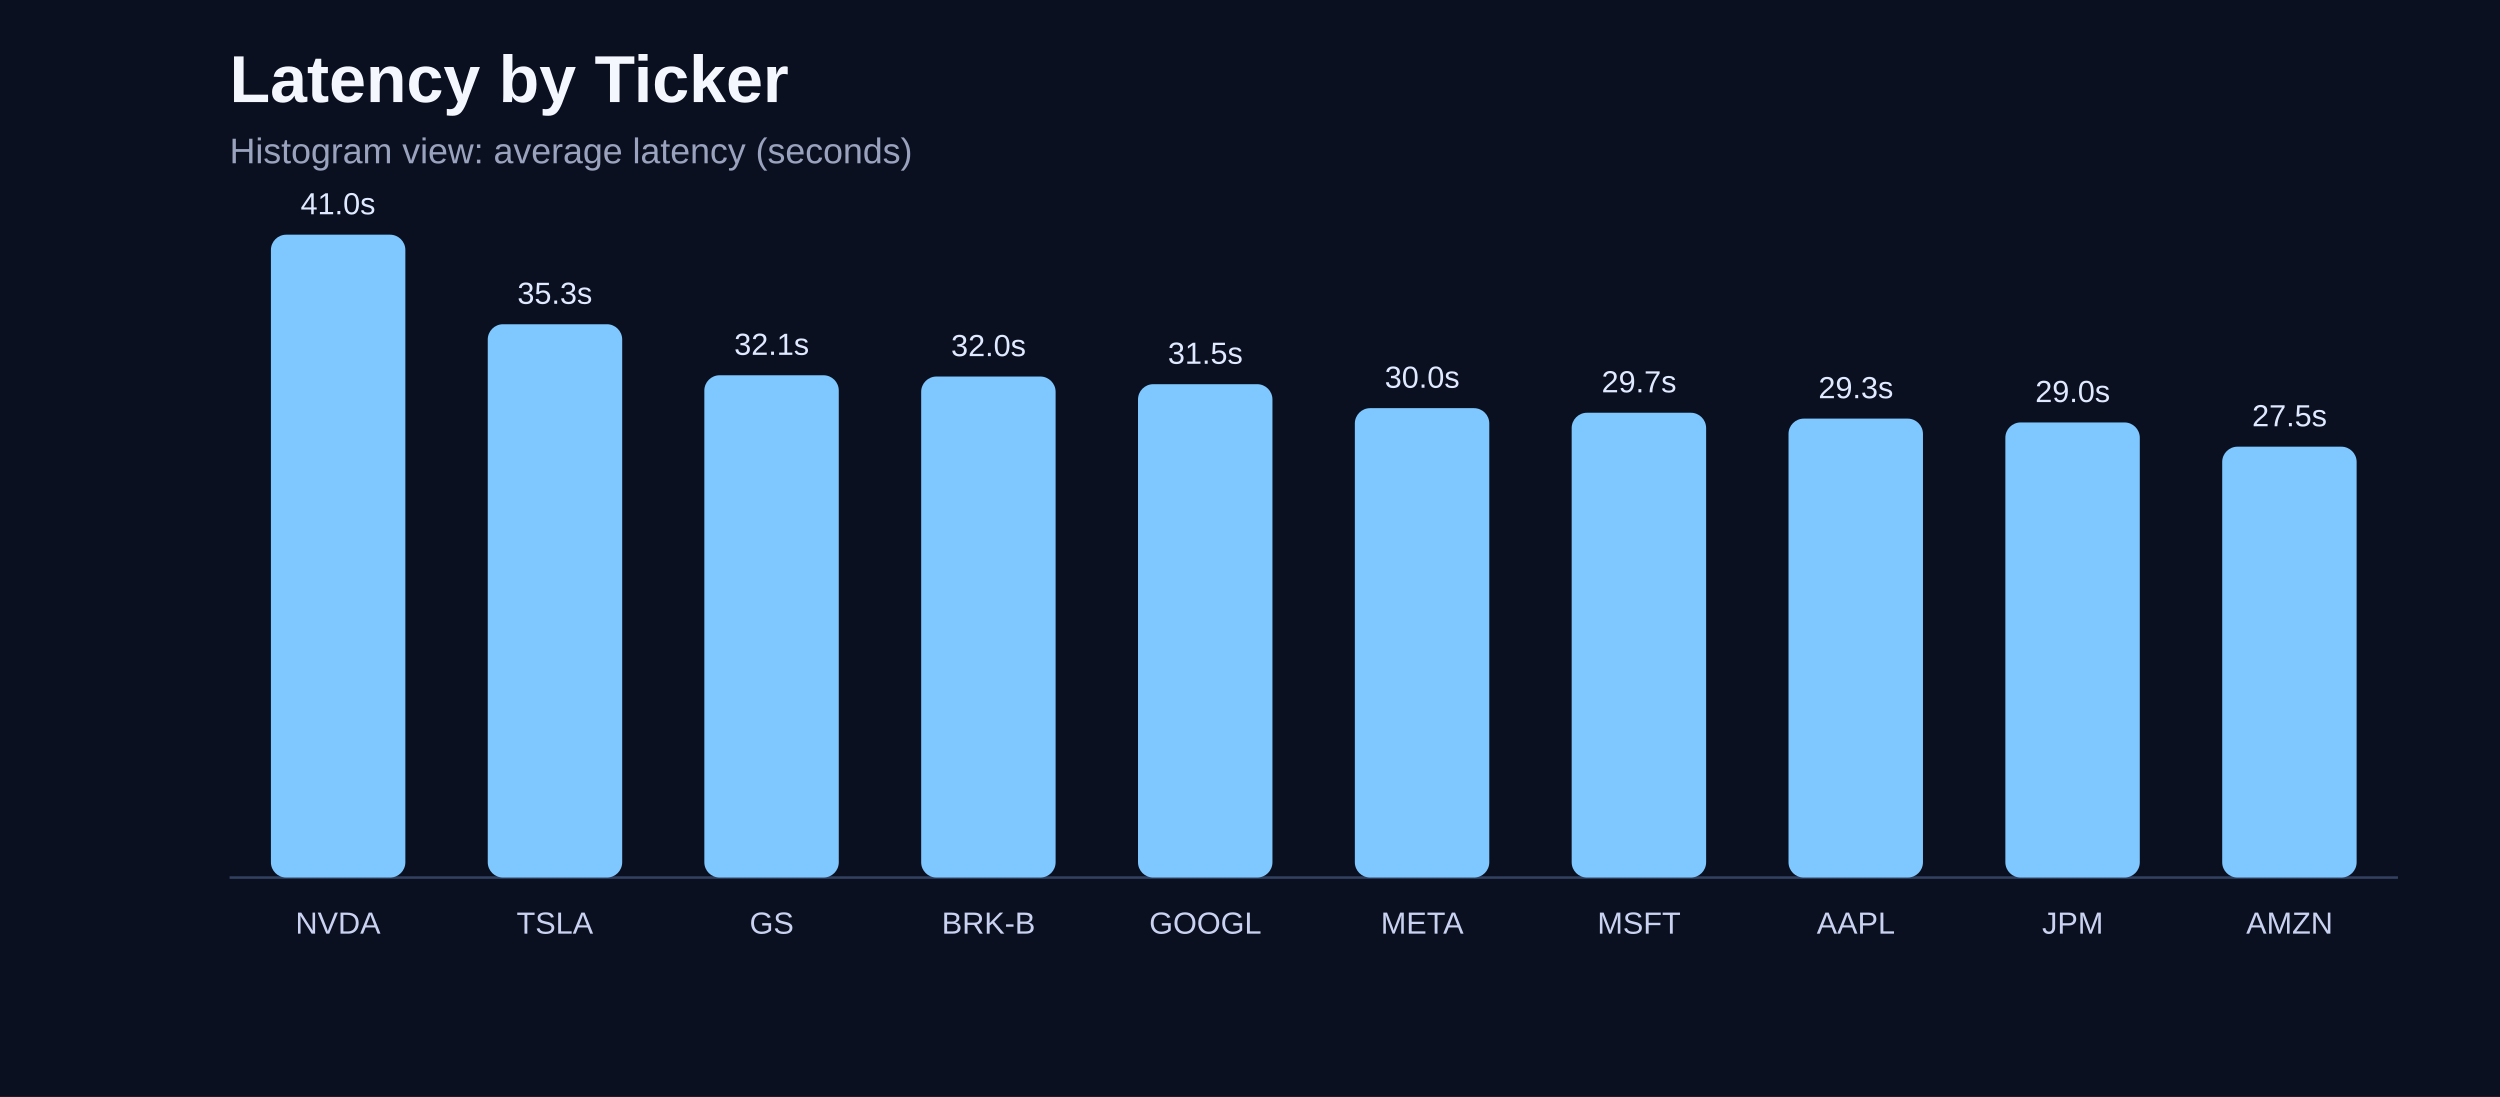
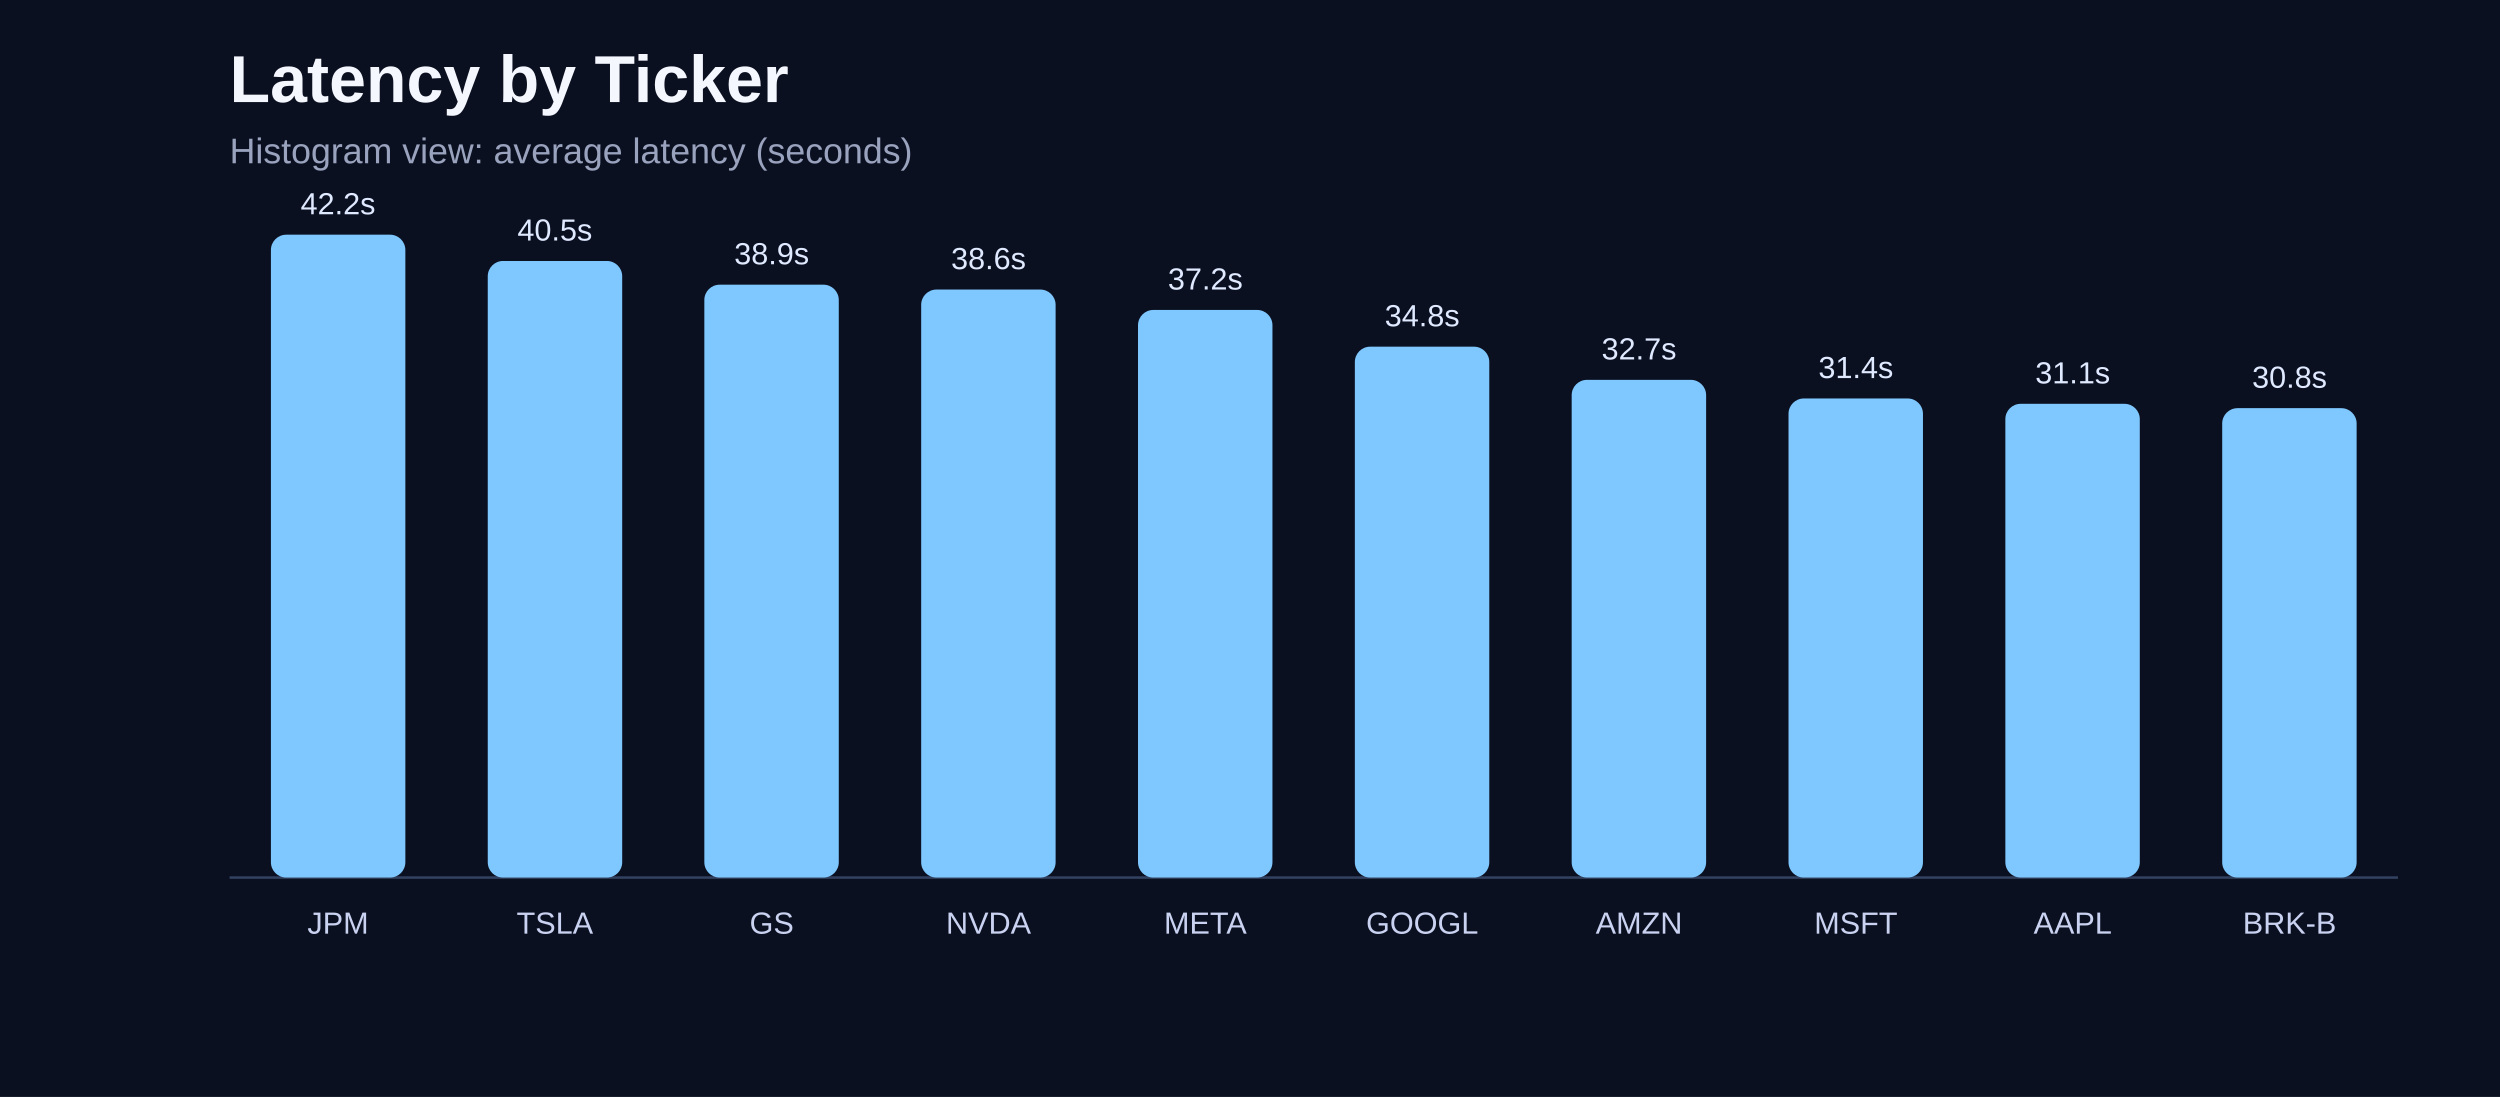
<svg xmlns="http://www.w3.org/2000/svg" width="980" height="430" viewBox="0 0 980 430">
  <rect width="100%" height="100%" fill="#0b1020" />
  <text x="90" y="40" fill="#f5f7ff" font-size="26" font-family="Arial" font-weight="700">Latency by Ticker</text>
  <text x="90" y="64" fill="#9aa3be" font-size="14" font-family="Arial">Histogram view: average latency (seconds)</text>
  <line x1="90" y1="344" x2="940" y2="344" stroke="#32415f" stroke-width="1" />
  <rect x="106.2" y="92.0" width="52.7" height="252.0" rx="6" fill="#7fc8ff" />
-   <text x="132.5" y="84.0" text-anchor="middle" fill="#dfe9ff" font-size="12" font-family="Arial">41.0s</text>
-   <text x="132.5" y="366" text-anchor="middle" fill="#c9d2f0" font-size="12" font-family="Arial">NVDA</text>
-   <rect x="191.2" y="127.1" width="52.7" height="216.9" rx="6" fill="#7fc8ff" />
-   <text x="217.5" y="119.1" text-anchor="middle" fill="#dfe9ff" font-size="12" font-family="Arial">35.3s</text>
+   <text x="132.5" y="84.0" text-anchor="middle" fill="#dfe9ff" font-size="12" font-family="Arial">42.2s</text>
+   <text x="132.5" y="366" text-anchor="middle" fill="#c9d2f0" font-size="12" font-family="Arial">JPM</text>
+   <rect x="191.2" y="102.3" width="52.7" height="241.7" rx="6" fill="#7fc8ff" />
+   <text x="217.5" y="94.3" text-anchor="middle" fill="#dfe9ff" font-size="12" font-family="Arial">40.5s</text>
  <text x="217.5" y="366" text-anchor="middle" fill="#c9d2f0" font-size="12" font-family="Arial">TSLA</text>
-   <rect x="276.1" y="147.1" width="52.7" height="196.9" rx="6" fill="#7fc8ff" />
-   <text x="302.5" y="139.1" text-anchor="middle" fill="#dfe9ff" font-size="12" font-family="Arial">32.1s</text>
+   <rect x="276.1" y="111.6" width="52.7" height="232.4" rx="6" fill="#7fc8ff" />
+   <text x="302.5" y="103.6" text-anchor="middle" fill="#dfe9ff" font-size="12" font-family="Arial">38.9s</text>
  <text x="302.5" y="366" text-anchor="middle" fill="#c9d2f0" font-size="12" font-family="Arial">GS</text>
-   <rect x="361.1" y="147.6" width="52.7" height="196.4" rx="6" fill="#7fc8ff" />
-   <text x="387.5" y="139.6" text-anchor="middle" fill="#dfe9ff" font-size="12" font-family="Arial">32.0s</text>
-   <text x="387.5" y="366" text-anchor="middle" fill="#c9d2f0" font-size="12" font-family="Arial">BRK-B</text>
-   <rect x="446.1" y="150.6" width="52.7" height="193.4" rx="6" fill="#7fc8ff" />
-   <text x="472.5" y="142.6" text-anchor="middle" fill="#dfe9ff" font-size="12" font-family="Arial">31.5s</text>
-   <text x="472.5" y="366" text-anchor="middle" fill="#c9d2f0" font-size="12" font-family="Arial">GOOGL</text>
-   <rect x="531.1" y="160.0" width="52.7" height="184.0" rx="6" fill="#7fc8ff" />
-   <text x="557.5" y="152.0" text-anchor="middle" fill="#dfe9ff" font-size="12" font-family="Arial">30.0s</text>
-   <text x="557.5" y="366" text-anchor="middle" fill="#c9d2f0" font-size="12" font-family="Arial">META</text>
-   <rect x="616.1" y="161.8" width="52.7" height="182.2" rx="6" fill="#7fc8ff" />
-   <text x="642.5" y="153.8" text-anchor="middle" fill="#dfe9ff" font-size="12" font-family="Arial">29.7s</text>
-   <text x="642.5" y="366" text-anchor="middle" fill="#c9d2f0" font-size="12" font-family="Arial">MSFT</text>
-   <rect x="701.1" y="164.1" width="52.7" height="179.9" rx="6" fill="#7fc8ff" />
-   <text x="727.5" y="156.1" text-anchor="middle" fill="#dfe9ff" font-size="12" font-family="Arial">29.3s</text>
-   <text x="727.5" y="366" text-anchor="middle" fill="#c9d2f0" font-size="12" font-family="Arial">AAPL</text>
-   <rect x="786.1" y="165.6" width="52.7" height="178.4" rx="6" fill="#7fc8ff" />
-   <text x="812.5" y="157.6" text-anchor="middle" fill="#dfe9ff" font-size="12" font-family="Arial">29.0s</text>
-   <text x="812.5" y="366" text-anchor="middle" fill="#c9d2f0" font-size="12" font-family="Arial">JPM</text>
-   <rect x="871.1" y="175.1" width="52.7" height="168.9" rx="6" fill="#7fc8ff" />
-   <text x="897.5" y="167.1" text-anchor="middle" fill="#dfe9ff" font-size="12" font-family="Arial">27.5s</text>
-   <text x="897.5" y="366" text-anchor="middle" fill="#c9d2f0" font-size="12" font-family="Arial">AMZN</text>
+   <rect x="361.1" y="113.5" width="52.7" height="230.5" rx="6" fill="#7fc8ff" />
+   <text x="387.5" y="105.5" text-anchor="middle" fill="#dfe9ff" font-size="12" font-family="Arial">38.6s</text>
+   <text x="387.5" y="366" text-anchor="middle" fill="#c9d2f0" font-size="12" font-family="Arial">NVDA</text>
+   <rect x="446.1" y="121.5" width="52.7" height="222.5" rx="6" fill="#7fc8ff" />
+   <text x="472.5" y="113.5" text-anchor="middle" fill="#dfe9ff" font-size="12" font-family="Arial">37.2s</text>
+   <text x="472.5" y="366" text-anchor="middle" fill="#c9d2f0" font-size="12" font-family="Arial">META</text>
+   <rect x="531.1" y="135.9" width="52.7" height="208.1" rx="6" fill="#7fc8ff" />
+   <text x="557.5" y="127.9" text-anchor="middle" fill="#dfe9ff" font-size="12" font-family="Arial">34.8s</text>
+   <text x="557.5" y="366" text-anchor="middle" fill="#c9d2f0" font-size="12" font-family="Arial">GOOGL</text>
+   <rect x="616.1" y="148.9" width="52.7" height="195.1" rx="6" fill="#7fc8ff" />
+   <text x="642.5" y="140.9" text-anchor="middle" fill="#dfe9ff" font-size="12" font-family="Arial">32.7s</text>
+   <text x="642.5" y="366" text-anchor="middle" fill="#c9d2f0" font-size="12" font-family="Arial">AMZN</text>
+   <rect x="701.1" y="156.2" width="52.7" height="187.8" rx="6" fill="#7fc8ff" />
+   <text x="727.5" y="148.2" text-anchor="middle" fill="#dfe9ff" font-size="12" font-family="Arial">31.4s</text>
+   <text x="727.5" y="366" text-anchor="middle" fill="#c9d2f0" font-size="12" font-family="Arial">MSFT</text>
+   <rect x="786.1" y="158.3" width="52.7" height="185.7" rx="6" fill="#7fc8ff" />
+   <text x="812.5" y="150.3" text-anchor="middle" fill="#dfe9ff" font-size="12" font-family="Arial">31.1s</text>
+   <text x="812.5" y="366" text-anchor="middle" fill="#c9d2f0" font-size="12" font-family="Arial">AAPL</text>
+   <rect x="871.1" y="160.0" width="52.7" height="184.0" rx="6" fill="#7fc8ff" />
+   <text x="897.5" y="152.0" text-anchor="middle" fill="#dfe9ff" font-size="12" font-family="Arial">30.8s</text>
+   <text x="897.5" y="366" text-anchor="middle" fill="#c9d2f0" font-size="12" font-family="Arial">BRK-B</text>
</svg>
